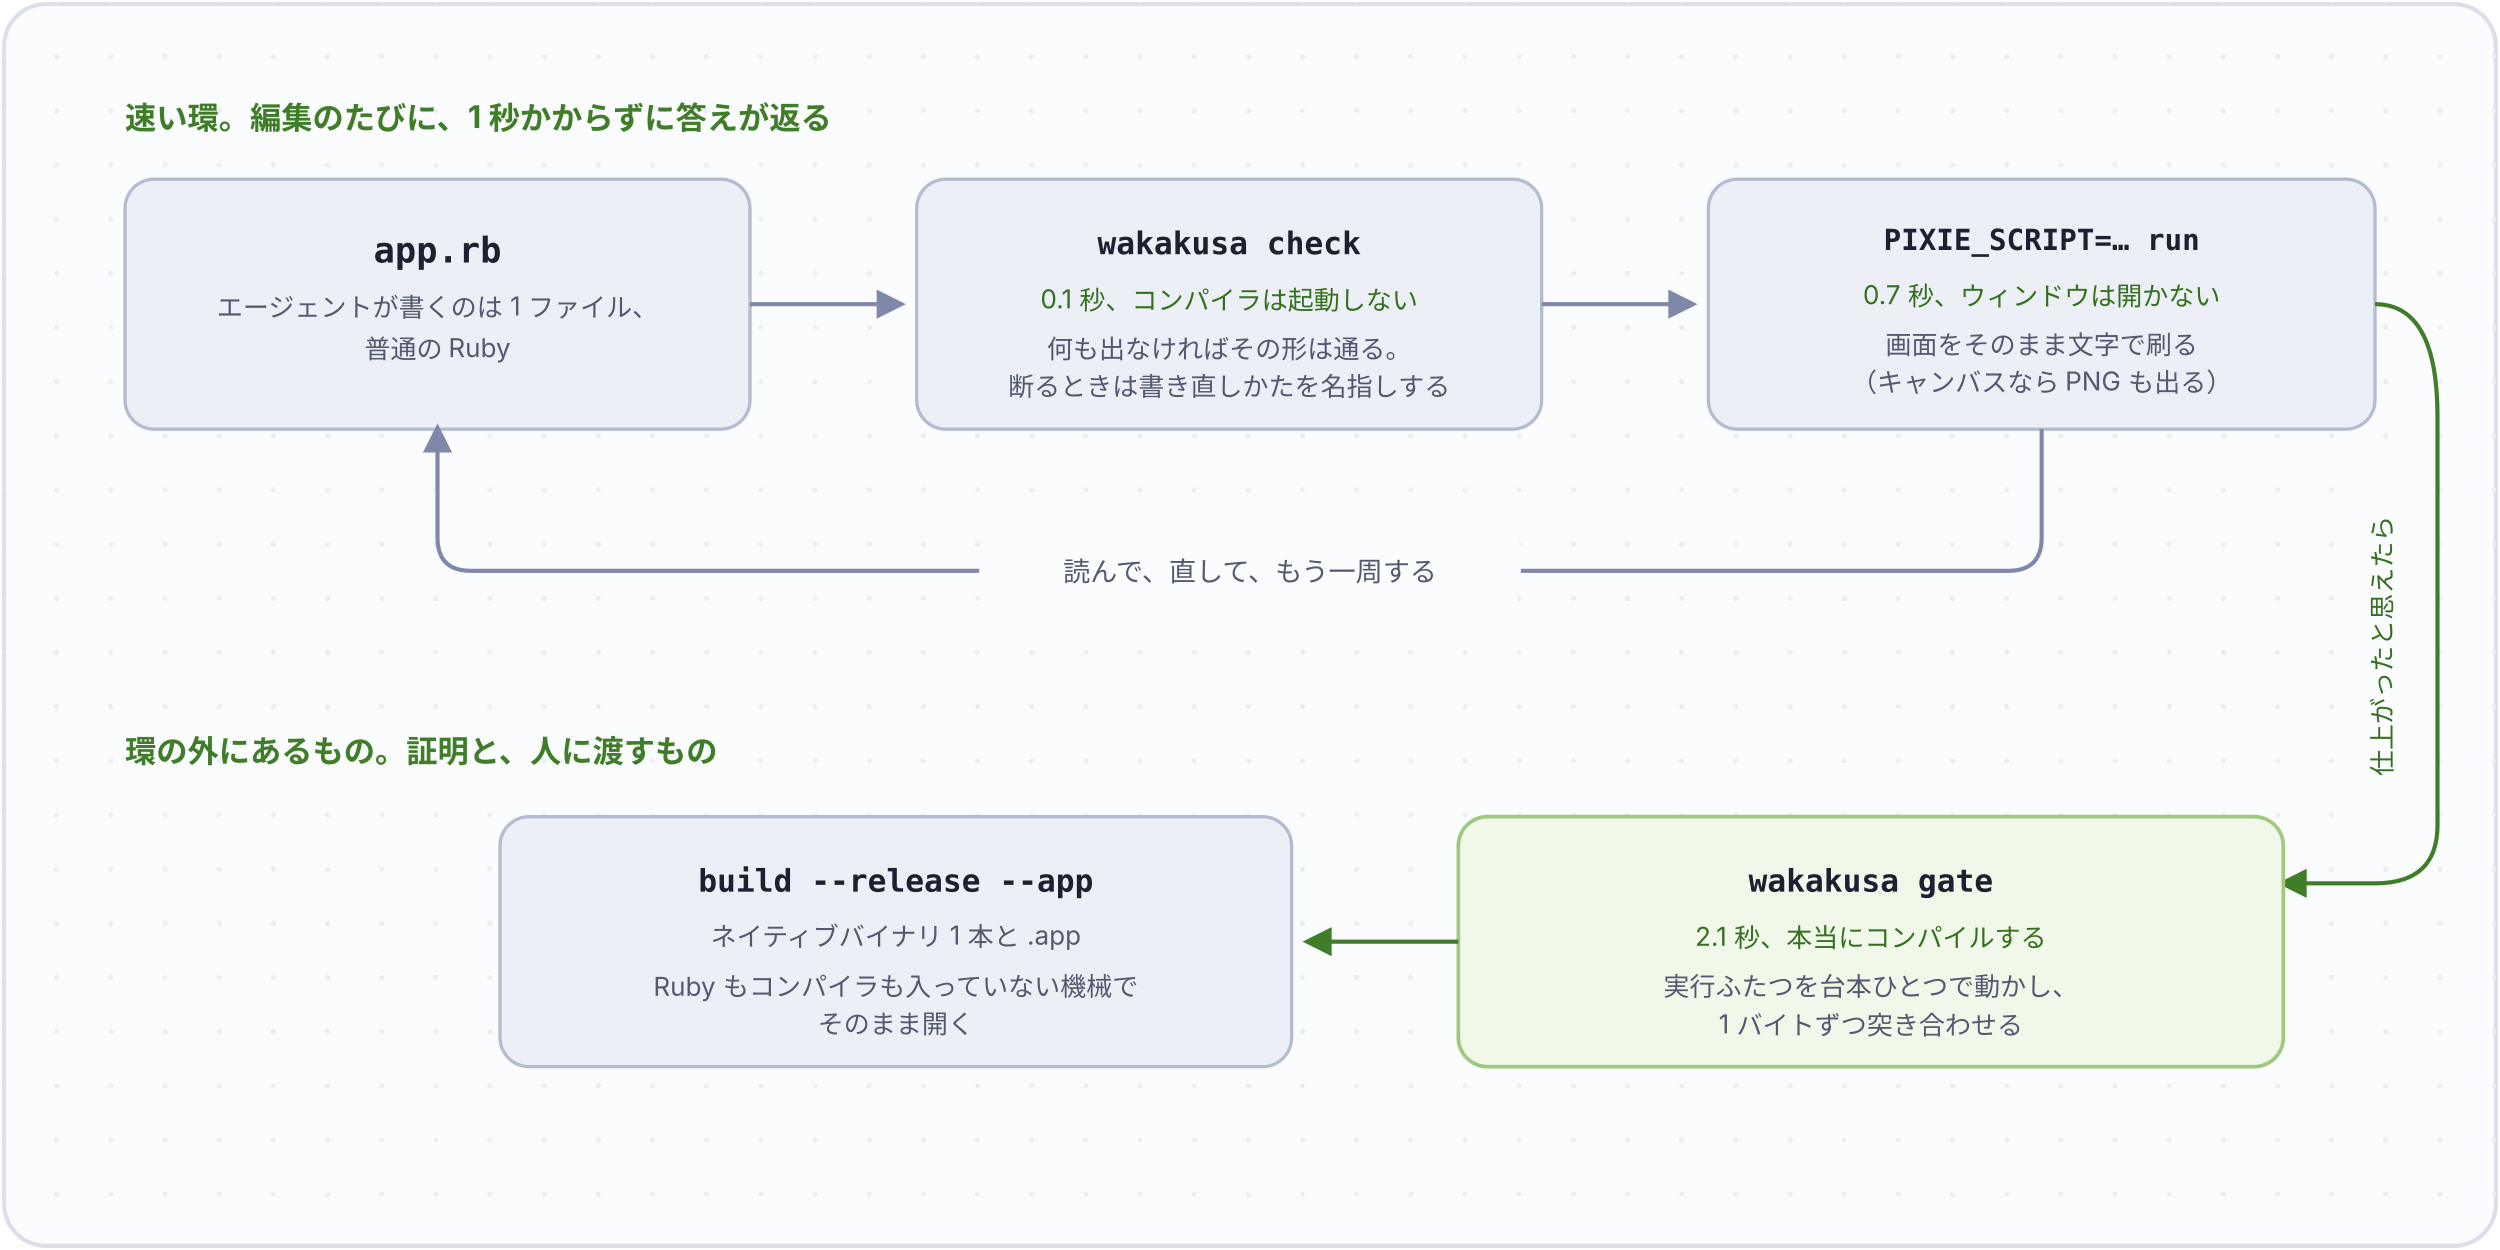
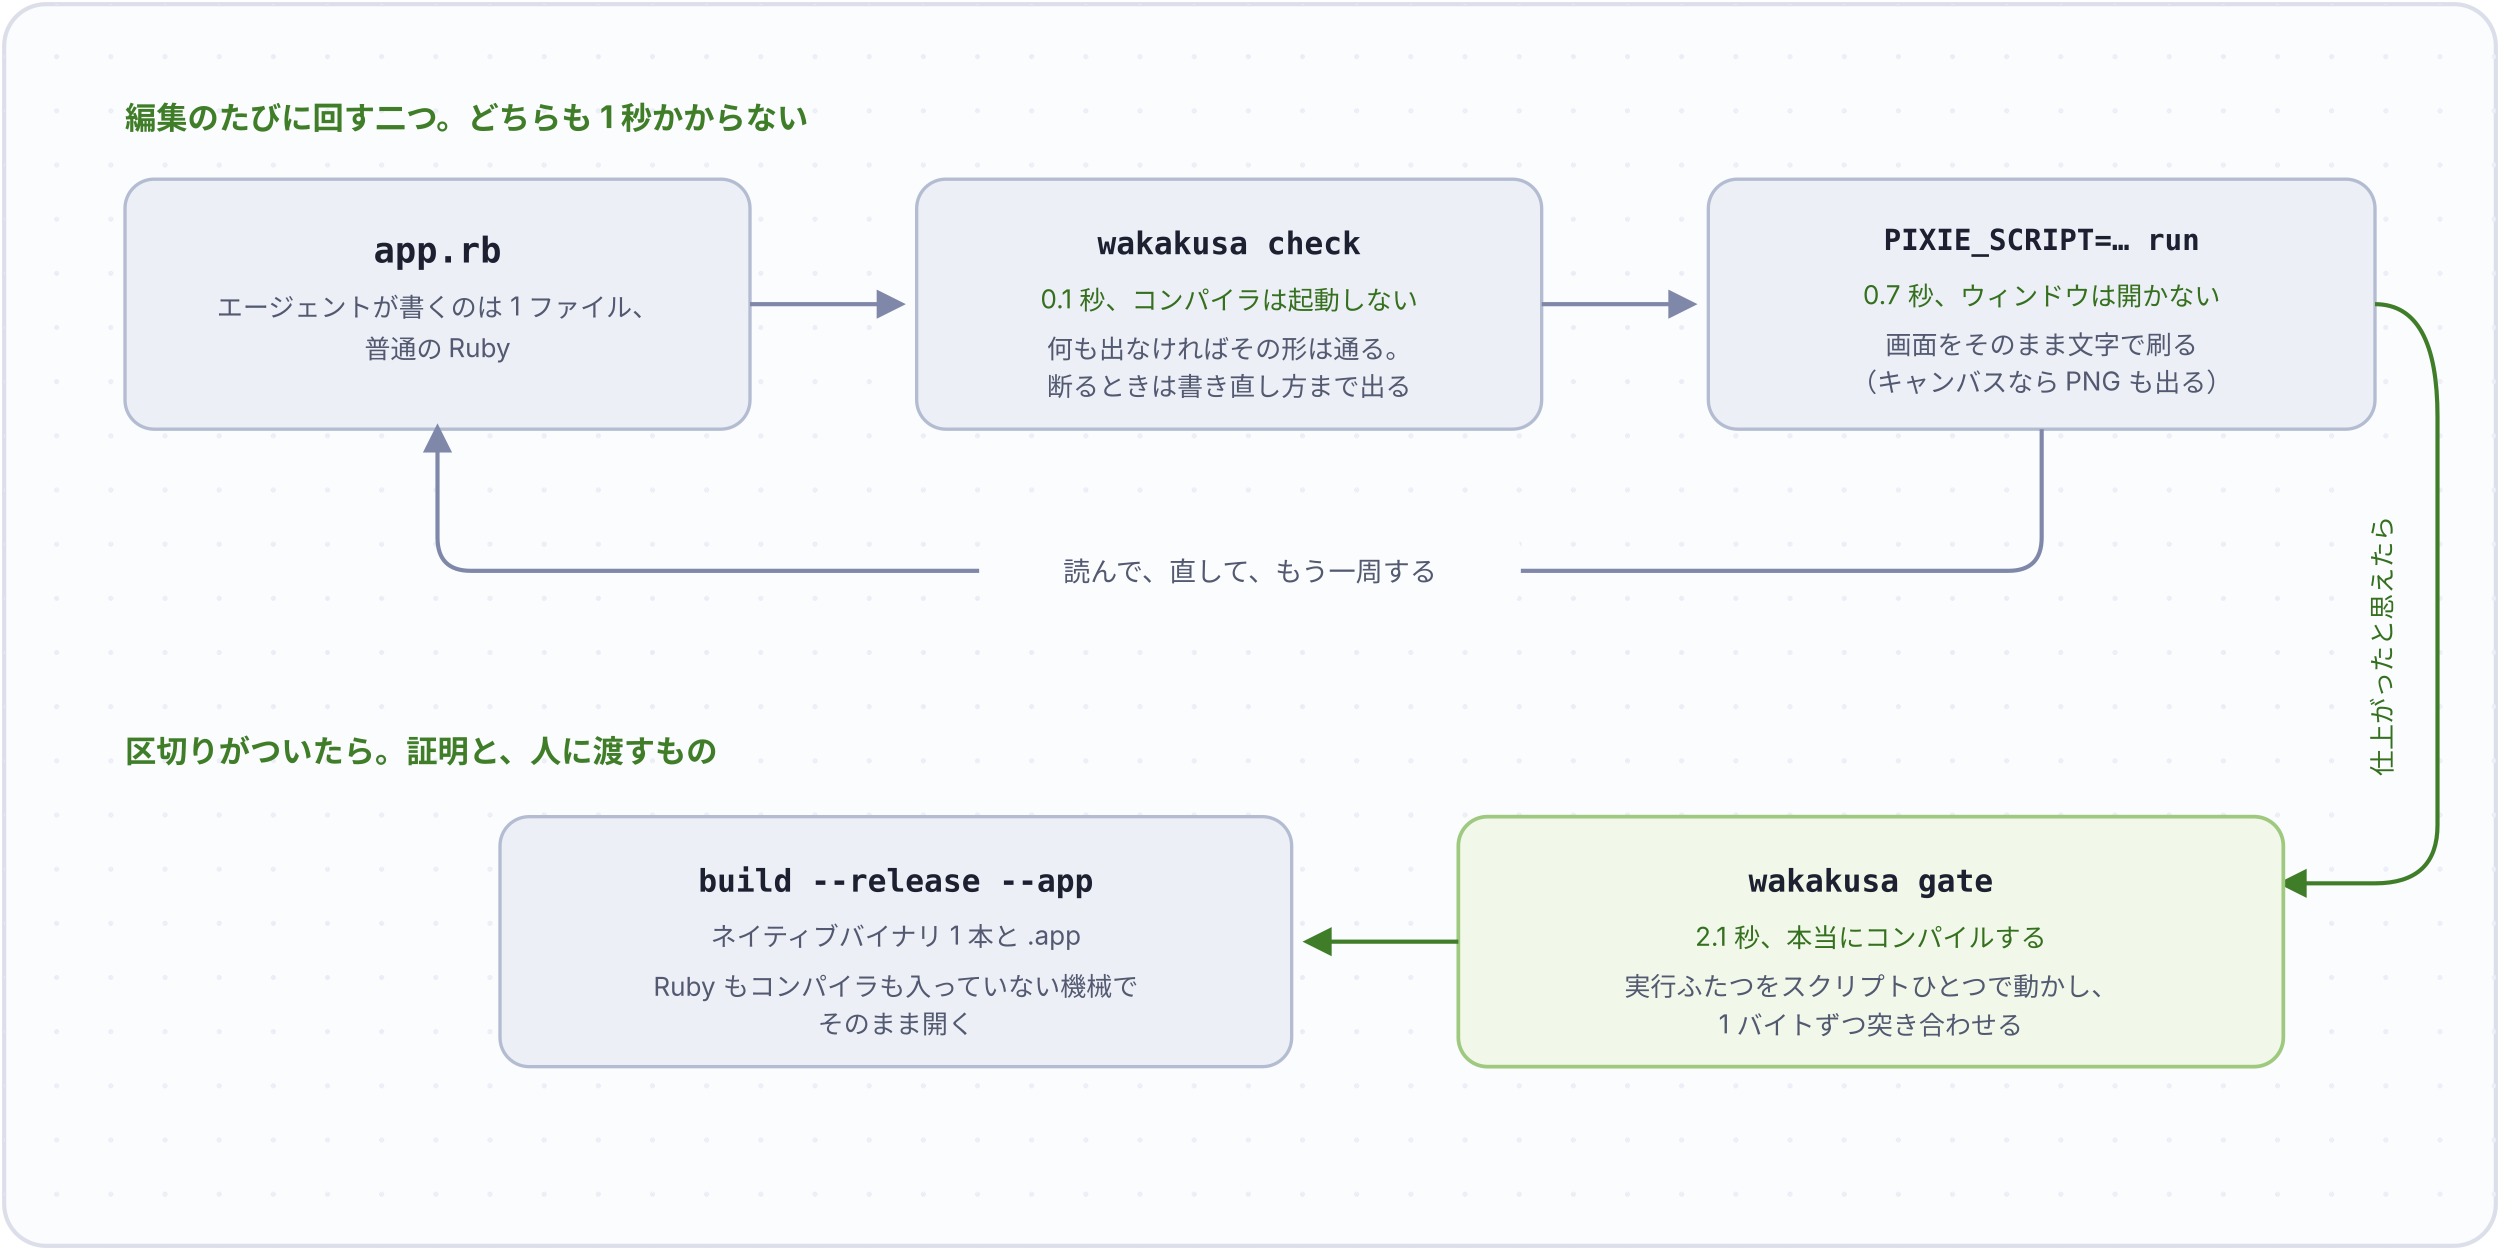
<svg xmlns="http://www.w3.org/2000/svg" viewBox="0 0 1200 600" font-family="'Hiragino Sans','Noto Sans JP',system-ui,-apple-system,sans-serif">
  <defs>
    <marker id="ar" viewBox="0 0 10 10" refX="8" refY="5" markerWidth="7" markerHeight="7" orient="auto-start-reverse">
      <path d="M0 0 L10 5 L0 10 z" fill="#7f88a8" />
    </marker>
    <marker id="arG" viewBox="0 0 10 10" refX="8" refY="5" markerWidth="7" markerHeight="7" orient="auto-start-reverse">
      <path d="M0 0 L10 5 L0 10 z" fill="#3f7d28" />
    </marker>
    <pattern id="dots" width="26" height="26" patternUnits="userSpaceOnUse">
      <circle cx="1.2" cy="1.2" r="1.2" fill="#e9ecf4" />
    </pattern>
  </defs>
  <rect x="2" y="2" width="1196" height="596" rx="20" fill="#fbfcfe" stroke="#dcdfe9" stroke-width="2" />
  <rect x="2" y="2" width="1196" height="596" rx="20" fill="url(#dots)" />
-   <text x="60" y="62" font-size="15" font-weight="700" fill="#3f7d28">速い環。編集のたびに、1 秒かからずに答えが返る</text>
+   <text x="60" y="62" font-size="15" font-weight="700" fill="#3f7d28">編集のたびに回す二つ。どちらも 1 秒かからない</text>
  <rect x="60" y="86" width="300" height="120" rx="14" fill="#edeff6" stroke="#b4bcd2" stroke-width="1.6" />
  <text x="210" y="126" text-anchor="middle" font-size="17" font-weight="700" fill="#1c2030" font-family="ui-monospace,'SF Mono',Menlo,monospace">app.rb</text>
  <text x="210" y="152" text-anchor="middle" font-size="12.5" fill="#525970">エージェントが書くのは 1 ファイル、</text>
  <text x="210" y="172" text-anchor="middle" font-size="12.5" fill="#525970">普通の Ruby</text>
  <path d="M360 146 L432 146" stroke="#7f88a8" stroke-width="2" fill="none" marker-end="url(#ar)" />
  <rect x="440" y="86" width="300" height="120" rx="14" fill="#edeff6" stroke="#b4bcd2" stroke-width="1.6" />
  <text x="590" y="122" text-anchor="middle" font-size="15" font-weight="700" fill="#1c2030" font-family="ui-monospace,'SF Mono',Menlo,monospace">wakakusa check</text>
  <text x="590" y="148" text-anchor="middle" font-size="12.5" fill="#35701f">0.1 秒、コンパイラは起動しない</text>
  <text x="590" y="172" text-anchor="middle" font-size="12.5" fill="#525970">何も出なければその形は通る。</text>
-   <text x="590" y="190" text-anchor="middle" font-size="12.5" fill="#525970">断るときは書き直しかたを名指しする</text>
+   <text x="590" y="190" text-anchor="middle" font-size="12.5" fill="#525970">断るときは書き直し方まで出る</text>
  <path d="M740 146 L812 146" stroke="#7f88a8" stroke-width="2" fill="none" marker-end="url(#ar)" />
  <rect x="820" y="86" width="320" height="120" rx="14" fill="#edeff6" stroke="#b4bcd2" stroke-width="1.6" />
  <text x="980" y="120" text-anchor="middle" font-size="14" font-weight="700" fill="#1c2030" font-family="ui-monospace,'SF Mono',Menlo,monospace">PIXIE_SCRIPT=… run</text>
  <text x="980" y="146" text-anchor="middle" font-size="12.5" fill="#35701f">0.7 秒、ウィンドウは開かない</text>
  <text x="980" y="170" text-anchor="middle" font-size="12.5" fill="#525970">画面をそのまま文字で刷る</text>
  <text x="980" y="188" text-anchor="middle" font-size="12.5" fill="#525970">（キャンバスなら PNG も出る）</text>
  <path d="M980 206 L980 258 Q980 274 964 274 L226 274 Q210 274 210 258 L210 206" stroke="#7f88a8" stroke-width="2" fill="none" marker-end="url(#ar)" />
  <rect x="470" y="256" width="260" height="34" rx="8" fill="#fbfcfe" />
  <text x="600" y="279" text-anchor="middle" font-size="13" fill="#525970">読んで、直して、もう一周する</text>
  <path d="M1140 146 Q1170 146 1170 200 L1170 396 Q1170 424 1140 424 L1096 424" stroke="#3f7d28" stroke-width="2" fill="none" marker-end="url(#arG)" />
  <rect x="1136" y="222" width="24" height="176" rx="8" fill="#fbfcfe" />
  <text x="1148" y="310" text-anchor="middle" font-size="12.5" fill="#35701f" transform="rotate(-90 1148 310)">仕上がったと思えたら</text>
-   <text x="60" y="366" font-size="15" font-weight="700" fill="#3f7d28">環の外にあるもの。証明と、人に渡すもの</text>
+   <text x="60" y="366" font-size="15" font-weight="700" fill="#3f7d28">区切りがついたら。証明と、人に渡すもの</text>
  <rect x="700" y="392" width="396" height="120" rx="14" fill="#f1f8ea" stroke="#9ec97f" stroke-width="1.8" />
  <text x="898" y="428" text-anchor="middle" font-size="15" font-weight="700" fill="#1c2030" font-family="ui-monospace,'SF Mono',Menlo,monospace">wakakusa gate</text>
  <text x="898" y="454" text-anchor="middle" font-size="12.5" fill="#35701f">2.1 秒、本当にコンパイルする</text>
-   <text x="898" y="478" text-anchor="middle" font-size="12.5" fill="#525970">実行ふたつを台本ひとつで動かし、</text>
+   <text x="898" y="478" text-anchor="middle" font-size="12.5" fill="#525970">実行ふたつをスクリプトひとつで動かし、</text>
  <text x="898" y="496" text-anchor="middle" font-size="12.5" fill="#525970">1 バイトずつ突き合わせる</text>
  <path d="M700 452 L628 452" stroke="#3f7d28" stroke-width="2" fill="none" marker-end="url(#arG)" />
  <rect x="240" y="392" width="380" height="120" rx="14" fill="#edeff6" stroke="#b4bcd2" stroke-width="1.6" />
  <text x="430" y="428" text-anchor="middle" font-size="15" font-weight="700" fill="#1c2030" font-family="ui-monospace,'SF Mono',Menlo,monospace">build --release --app</text>
  <text x="430" y="454" text-anchor="middle" font-size="12.5" fill="#525970">ネイティブバイナリ 1 本と .app</text>
  <text x="430" y="478" text-anchor="middle" font-size="12.5" fill="#525970">Ruby もコンパイラも入っていない機械で</text>
  <text x="430" y="496" text-anchor="middle" font-size="12.5" fill="#525970">そのまま開く</text>
</svg>
